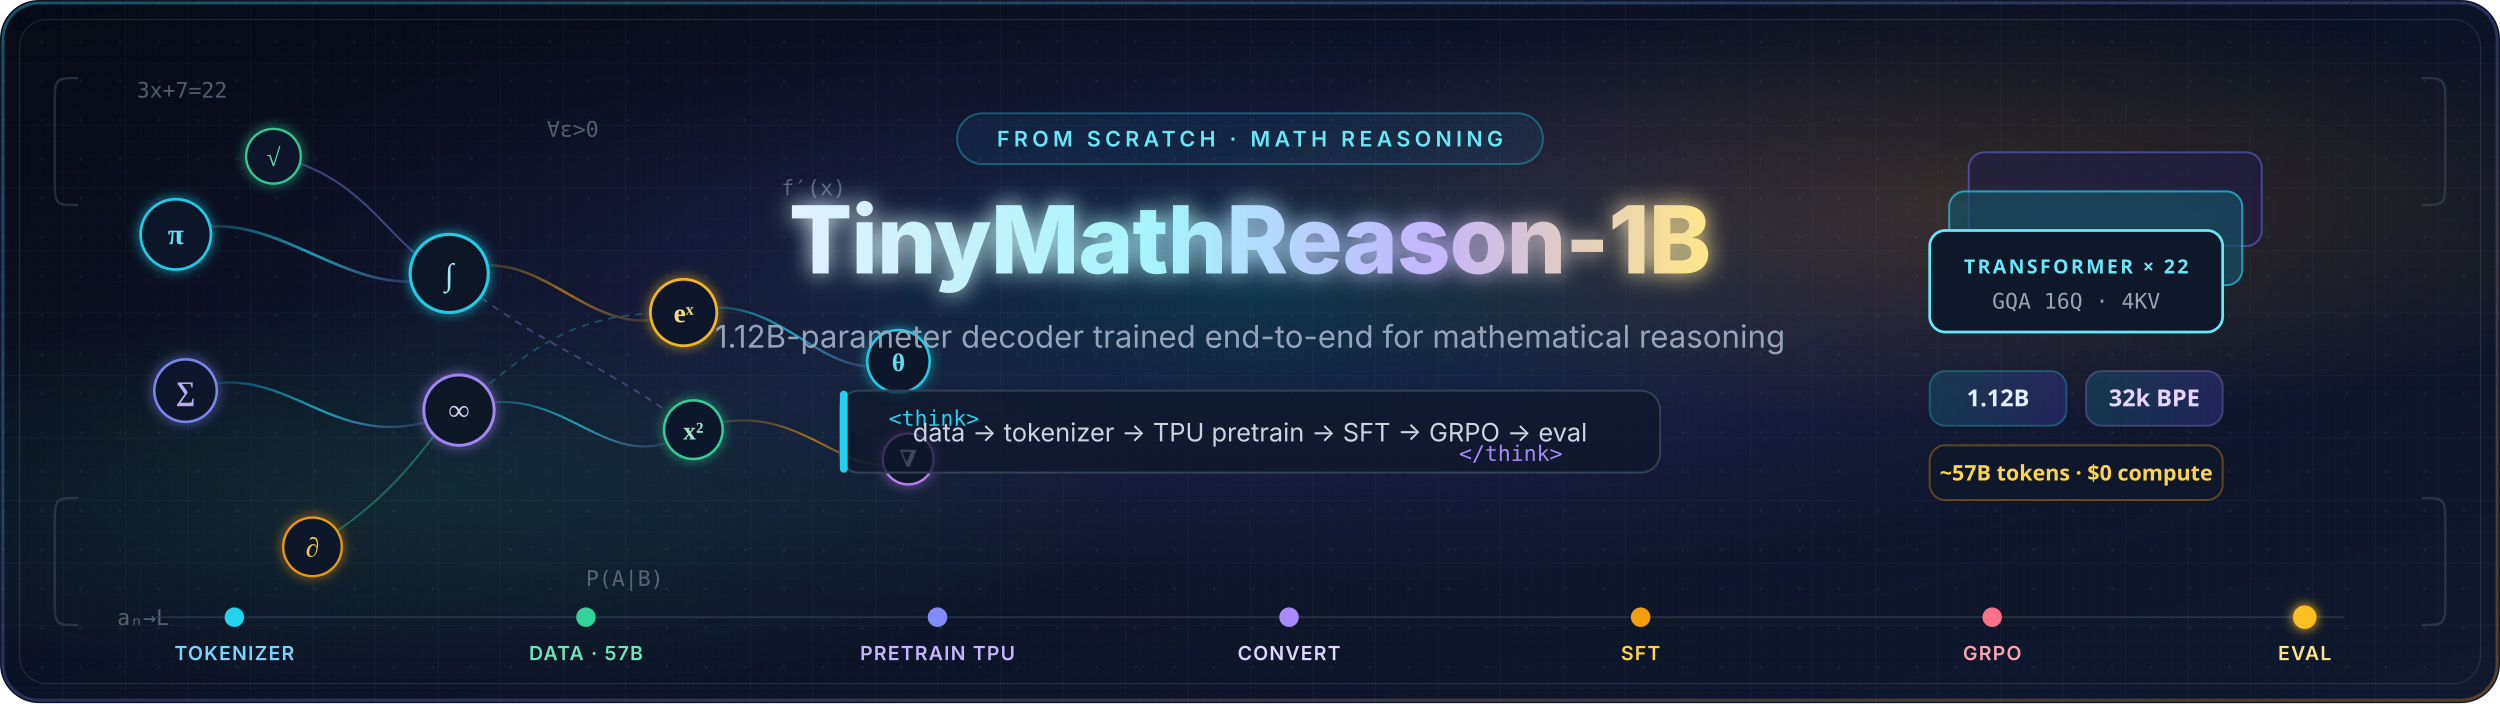
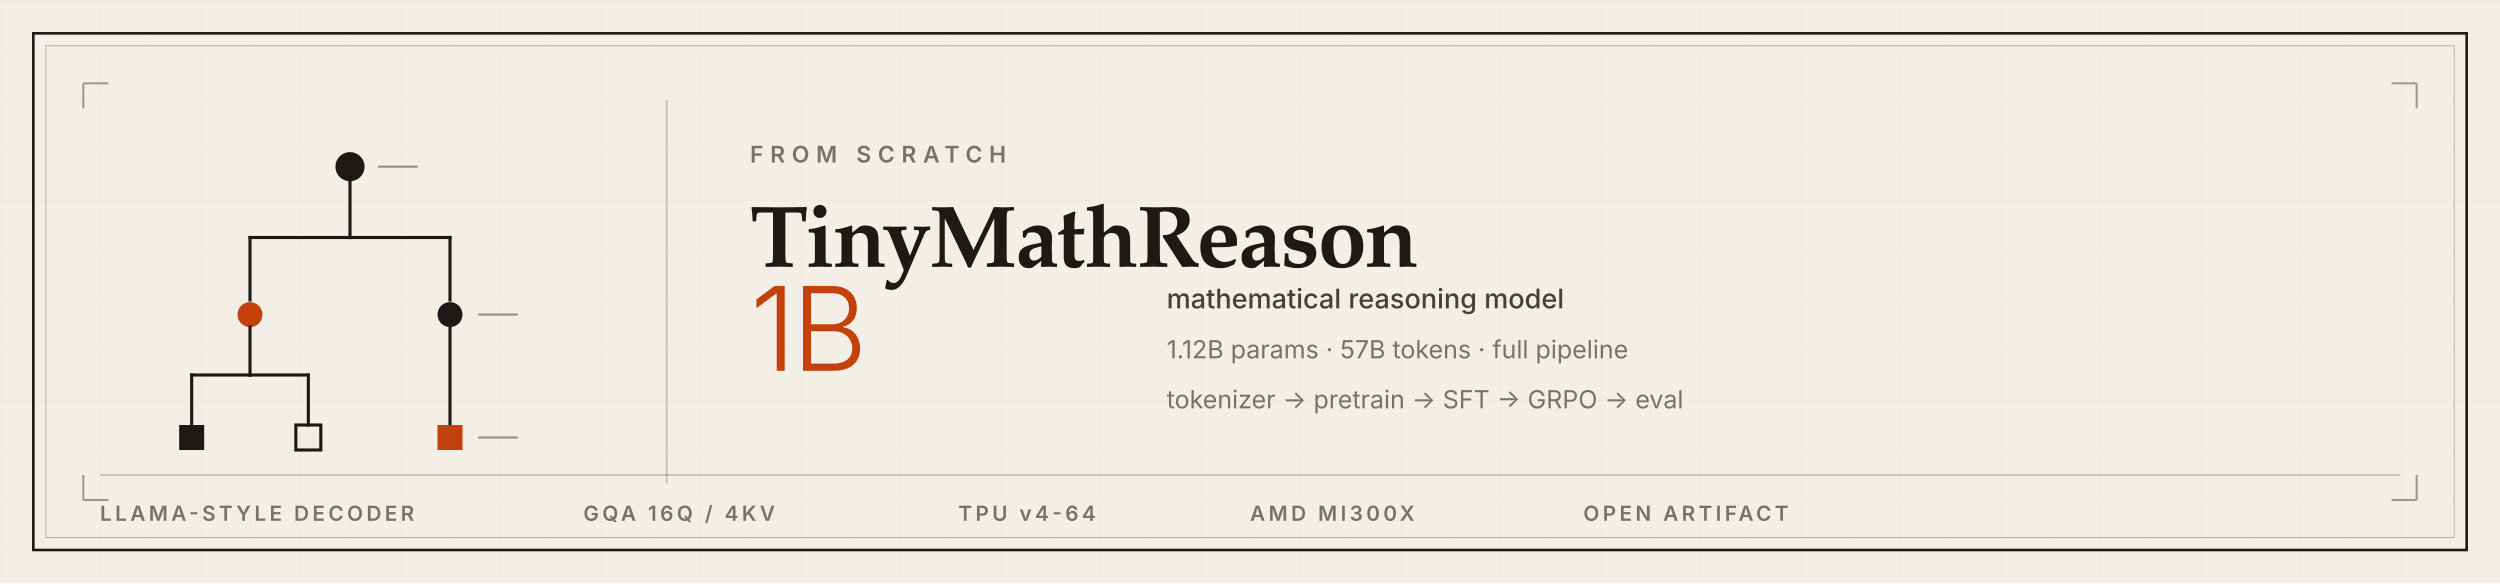
- <svg xmlns="http://www.w3.org/2000/svg" viewBox="0 0 1280 360" role="img" aria-labelledby="title desc">
+ <svg xmlns="http://www.w3.org/2000/svg" viewBox="0 0 1200 280" role="img" aria-labelledby="title desc">
  <defs>
-     <linearGradient id="bg" x1="0%" y1="0%" x2="100%" y2="100%">
-       <stop offset="0%" stop-color="#070b16" />
-       <stop offset="45%" stop-color="#0c1224" />
-       <stop offset="100%" stop-color="#10182e" />
-     </linearGradient>
-     <radialGradient id="glowCenter" cx="50%" cy="42%" r="55%">
-       <stop offset="0%" stop-color="#22d3ee" stop-opacity="0.18" />
-       <stop offset="45%" stop-color="#6366f1" stop-opacity="0.10" />
-       <stop offset="100%" stop-color="#070b16" stop-opacity="0" />
-     </radialGradient>
-     <radialGradient id="glowAmber" cx="78%" cy="30%" r="30%">
-       <stop offset="0%" stop-color="#f59e0b" stop-opacity="0.16" />
-       <stop offset="100%" stop-color="#f59e0b" stop-opacity="0" />
-     </radialGradient>
-     <radialGradient id="glowMint" cx="18%" cy="70%" r="28%">
-       <stop offset="0%" stop-color="#34d399" stop-opacity="0.12" />
-       <stop offset="100%" stop-color="#34d399" stop-opacity="0" />
-     </radialGradient>
-     <linearGradient id="titleGrad" x1="0%" y1="0%" x2="100%" y2="0%">
-       <stop offset="0%" stop-color="#e0f2fe" />
-       <stop offset="40%" stop-color="#a5f3fc" />
-       <stop offset="70%" stop-color="#c4b5fd" />
-       <stop offset="100%" stop-color="#fde68a" />
-     </linearGradient>
-     <linearGradient id="edgeCyan" x1="0%" y1="0%" x2="100%" y2="0%">
-       <stop offset="0%" stop-color="#22d3ee" stop-opacity="0" />
-       <stop offset="50%" stop-color="#22d3ee" stop-opacity="0.75" />
-       <stop offset="100%" stop-color="#a78bfa" stop-opacity="0" />
-     </linearGradient>
-     <linearGradient id="edgeAmber" x1="0%" y1="0%" x2="100%" y2="100%">
-       <stop offset="0%" stop-color="#fbbf24" stop-opacity="0.1" />
-       <stop offset="50%" stop-color="#f59e0b" stop-opacity="0.65" />
-       <stop offset="100%" stop-color="#fbbf24" stop-opacity="0.1" />
-     </linearGradient>
-     <linearGradient id="chipGrad" x1="0%" y1="0%" x2="100%" y2="0%">
-       <stop offset="0%" stop-color="#164e63" stop-opacity="0.55" />
-       <stop offset="100%" stop-color="#312e81" stop-opacity="0.55" />
-     </linearGradient>
-     <linearGradient id="frameGrad" x1="0%" y1="0%" x2="100%" y2="100%">
-       <stop offset="0%" stop-color="#22d3ee" stop-opacity="0.55" />
-       <stop offset="50%" stop-color="#818cf8" stop-opacity="0.35" />
-       <stop offset="100%" stop-color="#f59e0b" stop-opacity="0.45" />
-     </linearGradient>
-     <filter id="softGlow" x="-50%" y="-50%" width="200%" height="200%">
-       <feGaussianBlur stdDeviation="3" result="b" />
-       <feMerge>
-         <feMergeNode in="b" />
-         <feMergeNode in="SourceGraphic" />
-       </feMerge>
-     </filter>
-     <filter id="titleGlow" x="-20%" y="-50%" width="140%" height="200%">
-       <feGaussianBlur stdDeviation="6" result="b" />
-       <feMerge>
-         <feMergeNode in="b" />
-         <feMergeNode in="SourceGraphic" />
-       </feMerge>
-     </filter>
-     <pattern id="grid" width="32" height="32" patternUnits="userSpaceOnUse">
-       <path d="M32 0H0V32" fill="none" stroke="#94a3b8" stroke-width="0.6" opacity="0.07" />
+     <pattern id="paperGrid" width="24" height="24" patternUnits="userSpaceOnUse">
+       <path d="M24 0H0V24" fill="none" stroke="#1c1917" stroke-width="0.5" opacity="0.045" />
    </pattern>
-     <pattern id="gridFine" width="8" height="8" patternUnits="userSpaceOnUse">
-       <path d="M8 0H0V8" fill="none" stroke="#94a3b8" stroke-width="0.4" opacity="0.04" />
-     </pattern>
-     <pattern id="dots" width="20" height="20" patternUnits="userSpaceOnUse">
-       <circle cx="1.5" cy="1.5" r="0.8" fill="#e2e8f0" opacity="0.06" />
-     </pattern>
-     <radialGradient id="vignette" cx="50%" cy="50%" r="70%">
-       <stop offset="55%" stop-color="white" stop-opacity="1" />
-       <stop offset="100%" stop-color="white" stop-opacity="0" />
-     </radialGradient>
  </defs>
-   <rect width="1280" height="360" rx="20" fill="url(#bg)" />
-   <rect width="1280" height="360" rx="20" fill="url(#gridFine)" />
-   <rect width="1280" height="360" rx="20" fill="url(#grid)" />
-   <rect width="1280" height="360" rx="20" fill="url(#dots)" />
-   <rect width="1280" height="360" rx="20" fill="url(#glowCenter)" />
-   <rect width="1280" height="360" rx="20" fill="url(#glowAmber)" />
-   <rect width="1280" height="360" rx="20" fill="url(#glowMint)" />
-   <rect x="1.5" y="1.5" width="1277" height="357" rx="18.5" fill="none" stroke="url(#frameGrad)" stroke-width="1.5" opacity="0.7" />
-   <rect x="10" y="10" width="1260" height="340" rx="14" fill="none" stroke="#64748b" stroke-width="0.6" opacity="0.25" />
-   <g opacity="0.95">
-     <g stroke-linecap="round" fill="none">
-       <path d="M90 120 C140 100, 180 160, 230 140" stroke="url(#edgeCyan)" stroke-width="1.4" />
-       <path d="M95 200 C150 180, 170 240, 235 210" stroke="url(#edgeCyan)" stroke-width="1.2" />
-       <path d="M230 140 C280 120, 300 180, 350 160" stroke="url(#edgeAmber)" stroke-width="1.3" />
-       <path d="M235 210 C290 190, 310 250, 355 220" stroke="url(#edgeCyan)" stroke-width="1.1" />
-       <path d="M140 80 C190 90, 200 130, 230 140" stroke="#818cf8" stroke-width="1" opacity="0.45" />
-       <path d="M160 280 C210 250, 220 220, 235 210" stroke="#34d399" stroke-width="1" opacity="0.4" />
-       <path d="M350 160 C400 145, 420 200, 460 185" stroke="url(#edgeCyan)" stroke-width="1.2" />
-       <path d="M355 220 C410 200, 430 250, 465 235" stroke="url(#edgeAmber)" stroke-width="1.1" />
-       <path d="M230 140 C280 180, 300 180, 355 220" stroke="#a78bfa" stroke-width="0.9" opacity="0.35" stroke-dasharray="3 4" />
-       <path d="M235 210 C280 170, 300 160, 350 160" stroke="#22d3ee" stroke-width="0.9" opacity="0.3" stroke-dasharray="3 4" />
-     </g>
-     <g filter="url(#softGlow)">
-       <circle cx="90" cy="120" r="18" fill="#0f172a" stroke="#22d3ee" stroke-width="1.4" />
-       <text x="90" y="125" text-anchor="middle" font-family="ui-serif, Georgia, 'Times New Roman', serif" font-size="15" fill="#67e8f9" font-weight="600">π</text>
-       <circle cx="95" cy="200" r="16" fill="#0f172a" stroke="#818cf8" stroke-width="1.3" />
-       <text x="95" y="205" text-anchor="middle" font-family="ui-serif, Georgia, 'Times New Roman', serif" font-size="14" fill="#c4b5fd" font-weight="600">∑</text>
-       <circle cx="140" cy="80" r="14" fill="#0f172a" stroke="#34d399" stroke-width="1.2" />
-       <text x="140" y="85" text-anchor="middle" font-family="ui-serif, Georgia, 'Times New Roman', serif" font-size="13" fill="#6ee7b7" font-weight="600">√</text>
-       <circle cx="160" cy="280" r="15" fill="#0f172a" stroke="#f59e0b" stroke-width="1.2" />
-       <text x="160" y="285" text-anchor="middle" font-family="ui-serif, Georgia, 'Times New Roman', serif" font-size="14" fill="#fcd34d" font-weight="600">∂</text>
-     </g>
-     <g filter="url(#softGlow)">
-       <circle cx="230" cy="140" r="20" fill="#111827" stroke="#22d3ee" stroke-width="1.6" />
-       <text x="230" y="146" text-anchor="middle" font-family="ui-serif, Georgia, 'Times New Roman', serif" font-size="16" fill="#a5f3fc" font-weight="700">∫</text>
-       <circle cx="235" cy="210" r="18" fill="#111827" stroke="#a78bfa" stroke-width="1.5" />
-       <text x="235" y="215" text-anchor="middle" font-family="ui-serif, Georgia, 'Times New Roman', serif" font-size="15" fill="#ddd6fe" font-weight="700">∞</text>
-     </g>
-     <g filter="url(#softGlow)">
-       <circle cx="350" cy="160" r="17" fill="#0f172a" stroke="#fbbf24" stroke-width="1.4" />
-       <text x="350" y="165" text-anchor="middle" font-family="ui-serif, Georgia, 'Times New Roman', serif" font-size="14" fill="#fde68a" font-weight="700">eˣ</text>
-       <circle cx="355" cy="220" r="15" fill="#0f172a" stroke="#34d399" stroke-width="1.3" />
-       <text x="355" y="225" text-anchor="middle" font-family="ui-serif, Georgia, 'Times New Roman', serif" font-size="13" fill="#a7f3d0" font-weight="600">x²</text>
-       <circle cx="460" cy="185" r="16" fill="#0f172a" stroke="#22d3ee" stroke-width="1.3" />
-       <text x="460" y="190" text-anchor="middle" font-family="ui-serif, Georgia, 'Times New Roman', serif" font-size="13" fill="#67e8f9" font-weight="600">θ</text>
-       <circle cx="465" cy="235" r="13" fill="#0f172a" stroke="#c084fc" stroke-width="1.2" />
-       <text x="465" y="239" text-anchor="middle" font-family="ui-serif, Georgia, 'Times New Roman', serif" font-size="12" fill="#e9d5ff" font-weight="600">∇</text>
-     </g>
-     <g font-family="ui-monospace, SFMono-Regular, Menlo, Consolas, monospace" font-size="11" fill="#94a3b8" opacity="0.55">
-       <text x="70" y="50">3x+7=22</text>
-       <text x="280" y="70">∀ε&gt;0</text>
-       <text x="400" y="100">f′(x)</text>
-       <text x="60" y="320">aₙ→L</text>
-       <text x="300" y="300">P(A|B)</text>
+   <rect width="1200" height="280" fill="#F3EFE6" />
+   <rect width="1200" height="280" fill="url(#paperGrid)" />
+   <rect x="16" y="16" width="1168" height="248" fill="none" stroke="#1c1917" stroke-width="1.25" />
+   <rect x="22" y="22" width="1156" height="236" fill="none" stroke="#1c1917" stroke-width="0.4" opacity="0.35" />
+   <g transform="translate(72, 56)" fill="none" stroke="#1c1917" stroke-width="1.5" stroke-linecap="square" stroke-linejoin="miter">
+     <circle cx="96" cy="24" r="7" fill="#1c1917" stroke="none" />
+     <path d="M96 31 V58" />
+     <path d="M96 58 H48" />
+     <path d="M96 58 H144" />
+     <path d="M48 58 V88" />
+     <path d="M144 58 V88" />
+     <circle cx="48" cy="95" r="6" fill="#C2410C" stroke="none" />
+     <circle cx="144" cy="95" r="6" fill="#1c1917" stroke="none" />
+     <path d="M48 101 V124" />
+     <path d="M48 124 H20" />
+     <path d="M48 124 H76" />
+     <path d="M20 124 V148" />
+     <path d="M76 124 V148" />
+     <path d="M144 101 V148" />
+     <rect x="14" y="148" width="12" height="12" fill="#1c1917" stroke="none" />
+     <rect x="70" y="148" width="12" height="12" fill="none" stroke="#1c1917" stroke-width="1.5" />
+     <rect x="138" y="148" width="12" height="12" fill="#C2410C" stroke="none" />
+     <g stroke-width="1" opacity="0.45">
+       <path d="M110 24 H128" />
+       <path d="M158 95 H176" />
+       <path d="M158 154 H176" />
    </g>
  </g>
-   <g text-anchor="middle">
-     <g>
-       <rect x="490" y="58" width="300" height="26" rx="13" fill="#0ea5e9" fill-opacity="0.08" stroke="#22d3ee" stroke-opacity="0.35" stroke-width="1" />
-       <text x="640" y="75" font-family="ui-sans-serif, system-ui, -apple-system, Segoe UI, sans-serif" font-size="11" letter-spacing="2.2" fill="#67e8f9" font-weight="600">FROM SCRATCH · MATH REASONING</text>
-     </g>
-     <text x="640" y="140" font-family="ui-sans-serif, system-ui, -apple-system, Segoe UI, sans-serif" font-size="48" font-weight="800" letter-spacing="-0.5" fill="url(#titleGrad)" filter="url(#titleGlow)">TinyMathReason-1B</text>
-     <text x="640" y="178" font-family="ui-sans-serif, system-ui, -apple-system, Segoe UI, sans-serif" font-size="16" fill="#94a3b8" font-weight="400">1.12B-parameter decoder trained end-to-end for mathematical reasoning</text>
-     <g>
-       <rect x="430" y="200" width="420" height="42" rx="10" fill="#0f172a" fill-opacity="0.75" stroke="#334155" stroke-width="1" />
-       <rect x="430" y="200" width="4" height="42" rx="2" fill="#22d3ee" />
-       <text x="455" y="218" text-anchor="start" font-family="ui-monospace, SFMono-Regular, Menlo, Consolas, monospace" font-size="11" fill="#22d3ee">&lt;think&gt;</text>
-       <text x="640" y="226" font-family="ui-sans-serif, system-ui, -apple-system, Segoe UI, sans-serif" font-size="13" fill="#cbd5e1">data → tokenizer → TPU pretrain → SFT → GRPO → eval</text>
-       <text x="800" y="236" text-anchor="end" font-family="ui-monospace, SFMono-Regular, Menlo, Consolas, monospace" font-size="11" fill="#a78bfa">&lt;/think&gt;</text>
-     </g>
+   <line x1="320" y1="48" x2="320" y2="232" stroke="#1c1917" stroke-width="1" opacity="0.2" />
+   <g font-family="'Iowan Old Style', 'Palatino Linotype', Palatino, 'Book Antiqua', Georgia, serif" fill="#1c1917">
+     <text x="360" y="78" font-family="ui-sans-serif, system-ui, -apple-system, 'Segoe UI', sans-serif" font-size="11" font-weight="600" letter-spacing="3.2" fill="#78716c">FROM SCRATCH</text>
+     <text x="360" y="128" font-size="42" font-weight="700" letter-spacing="-0.8">TinyMathReason</text>
+     <text x="360" y="178" font-family="ui-sans-serif, system-ui, -apple-system, 'Segoe UI', sans-serif" font-size="56" font-weight="300" letter-spacing="-2" fill="#C2410C">1B</text>
  </g>
-   <g transform="translate(980, 70)">
-     <g>
-       <rect x="28" y="8" width="150" height="48" rx="8" fill="#1e1b4b" stroke="#6366f1" stroke-width="1" opacity="0.55" />
-       <rect x="18" y="28" width="150" height="48" rx="8" fill="#164e63" stroke="#22d3ee" stroke-width="1" opacity="0.7" />
-       <rect x="8" y="48" width="150" height="52" rx="8" fill="#0f172a" stroke="#67e8f9" stroke-width="1.4" />
-       <text x="83" y="70" text-anchor="middle" font-family="ui-sans-serif, system-ui, sans-serif" font-size="10" fill="#67e8f9" letter-spacing="1.2" font-weight="600">TRANSFORMER × 22</text>
-       <text x="83" y="88" text-anchor="middle" font-family="ui-monospace, SFMono-Regular, Menlo, monospace" font-size="11" fill="#94a3b8">GQA 16Q · 4KV</text>
-     </g>
-     <g font-family="ui-sans-serif, system-ui, sans-serif">
-       <rect x="8" y="120" width="70" height="28" rx="8" fill="url(#chipGrad)" stroke="#22d3ee" stroke-opacity="0.3" />
-       <text x="43" y="138" text-anchor="middle" font-size="12" fill="#e0f2fe" font-weight="700">1.12B</text>
-       <rect x="88" y="120" width="70" height="28" rx="8" fill="url(#chipGrad)" stroke="#a78bfa" stroke-opacity="0.3" />
-       <text x="123" y="138" text-anchor="middle" font-size="12" fill="#e9d5ff" font-weight="700">32k BPE</text>
-       <rect x="8" y="158" width="150" height="28" rx="8" fill="#0f172a" stroke="#f59e0b" stroke-opacity="0.35" />
-       <text x="83" y="176" text-anchor="middle" font-size="11" fill="#fcd34d" font-weight="600">~57B tokens · $0 compute</text>
-     </g>
+   <g font-family="ui-sans-serif, system-ui, -apple-system, 'Segoe UI', sans-serif" fill="#44403c" transform="translate(560, 148)">
+     <text x="0" y="0" font-size="13" font-weight="500">mathematical reasoning model</text>
+     <text x="0" y="24" font-size="12" fill="#78716c">1.12B params · 57B tokens · full pipeline</text>
+     <text x="0" y="48" font-size="12" fill="#78716c">tokenizer → pretrain → SFT → GRPO → eval</text>
  </g>
-   <g transform="translate(80, 300)">
-     <line x1="0" y1="16" x2="1120" y2="16" stroke="#334155" stroke-width="1" opacity="0.6" />
-     <line x1="0" y1="16" x2="1120" y2="16" stroke="url(#edgeCyan)" stroke-width="2" opacity="0.5" />
-     <g font-family="ui-sans-serif, system-ui, -apple-system, Segoe UI, sans-serif" font-size="10" font-weight="600" letter-spacing="0.6">
-       <g>
-         <circle cx="40" cy="16" r="5" fill="#22d3ee" />
-         <text x="40" y="38" text-anchor="middle" fill="#7dd3fc">TOKENIZER</text>
-       </g>
-       <g>
-         <circle cx="220" cy="16" r="5" fill="#34d399" />
-         <text x="220" y="38" text-anchor="middle" fill="#6ee7b7">DATA · 57B</text>
-       </g>
-       <g>
-         <circle cx="400" cy="16" r="5" fill="#818cf8" />
-         <text x="400" y="38" text-anchor="middle" fill="#c4b5fd">PRETRAIN TPU</text>
-       </g>
-       <g>
-         <circle cx="580" cy="16" r="5" fill="#a78bfa" />
-         <text x="580" y="38" text-anchor="middle" fill="#ddd6fe">CONVERT</text>
-       </g>
-       <g>
-         <circle cx="760" cy="16" r="5" fill="#f59e0b" />
-         <text x="760" y="38" text-anchor="middle" fill="#fcd34d">SFT</text>
-       </g>
-       <g>
-         <circle cx="940" cy="16" r="5" fill="#fb7185" />
-         <text x="940" y="38" text-anchor="middle" fill="#fda4af">GRPO</text>
-       </g>
-       <g>
-         <circle cx="1100" cy="16" r="6" fill="#fbbf24" filter="url(#softGlow)" />
-         <text x="1100" y="38" text-anchor="middle" fill="#fde68a">EVAL</text>
-       </g>
-     </g>
+   <line x1="48" y1="228" x2="1152" y2="228" stroke="#1c1917" stroke-width="0.75" opacity="0.25" />
+   <g font-family="ui-sans-serif, system-ui, -apple-system, 'Segoe UI', sans-serif" font-size="10" font-weight="600" letter-spacing="1.6" fill="#78716c">
+     <text x="48" y="250">LLAMA-STYLE DECODER</text>
+     <text x="280" y="250">GQA 16Q / 4KV</text>
+     <text x="460" y="250">TPU v4-64</text>
+     <text x="600" y="250">AMD MI300X</text>
+     <text x="760" y="250">OPEN ARTIFACT</text>
  </g>
-   <g fill="none" stroke="#475569" stroke-width="1.2" opacity="0.45">
-     <path d="M40 40 C28 40, 28 40, 28 55 L28 90 C28 105, 28 105, 40 105" />
-     <path d="M1240 40 C1252 40, 1252 40, 1252 55 L1252 90 C1252 105, 1252 105, 1240 105" />
-     <path d="M40 255 C28 255, 28 255, 28 270 L28 305 C28 320, 28 320, 40 320" />
-     <path d="M1240 255 C1252 255, 1252 255, 1252 270 L1252 305 C1252 320, 1252 320, 1240 320" />
+   <g stroke="#1c1917" stroke-width="1" fill="none" opacity="0.4">
+     <path d="M40 40 H52 M40 40 V52" />
+     <path d="M1160 40 H1148 M1160 40 V52" />
+     <path d="M40 240 H52 M40 240 V228" />
+     <path d="M1160 240 H1148 M1160 240 V228" />
  </g>
</svg>
